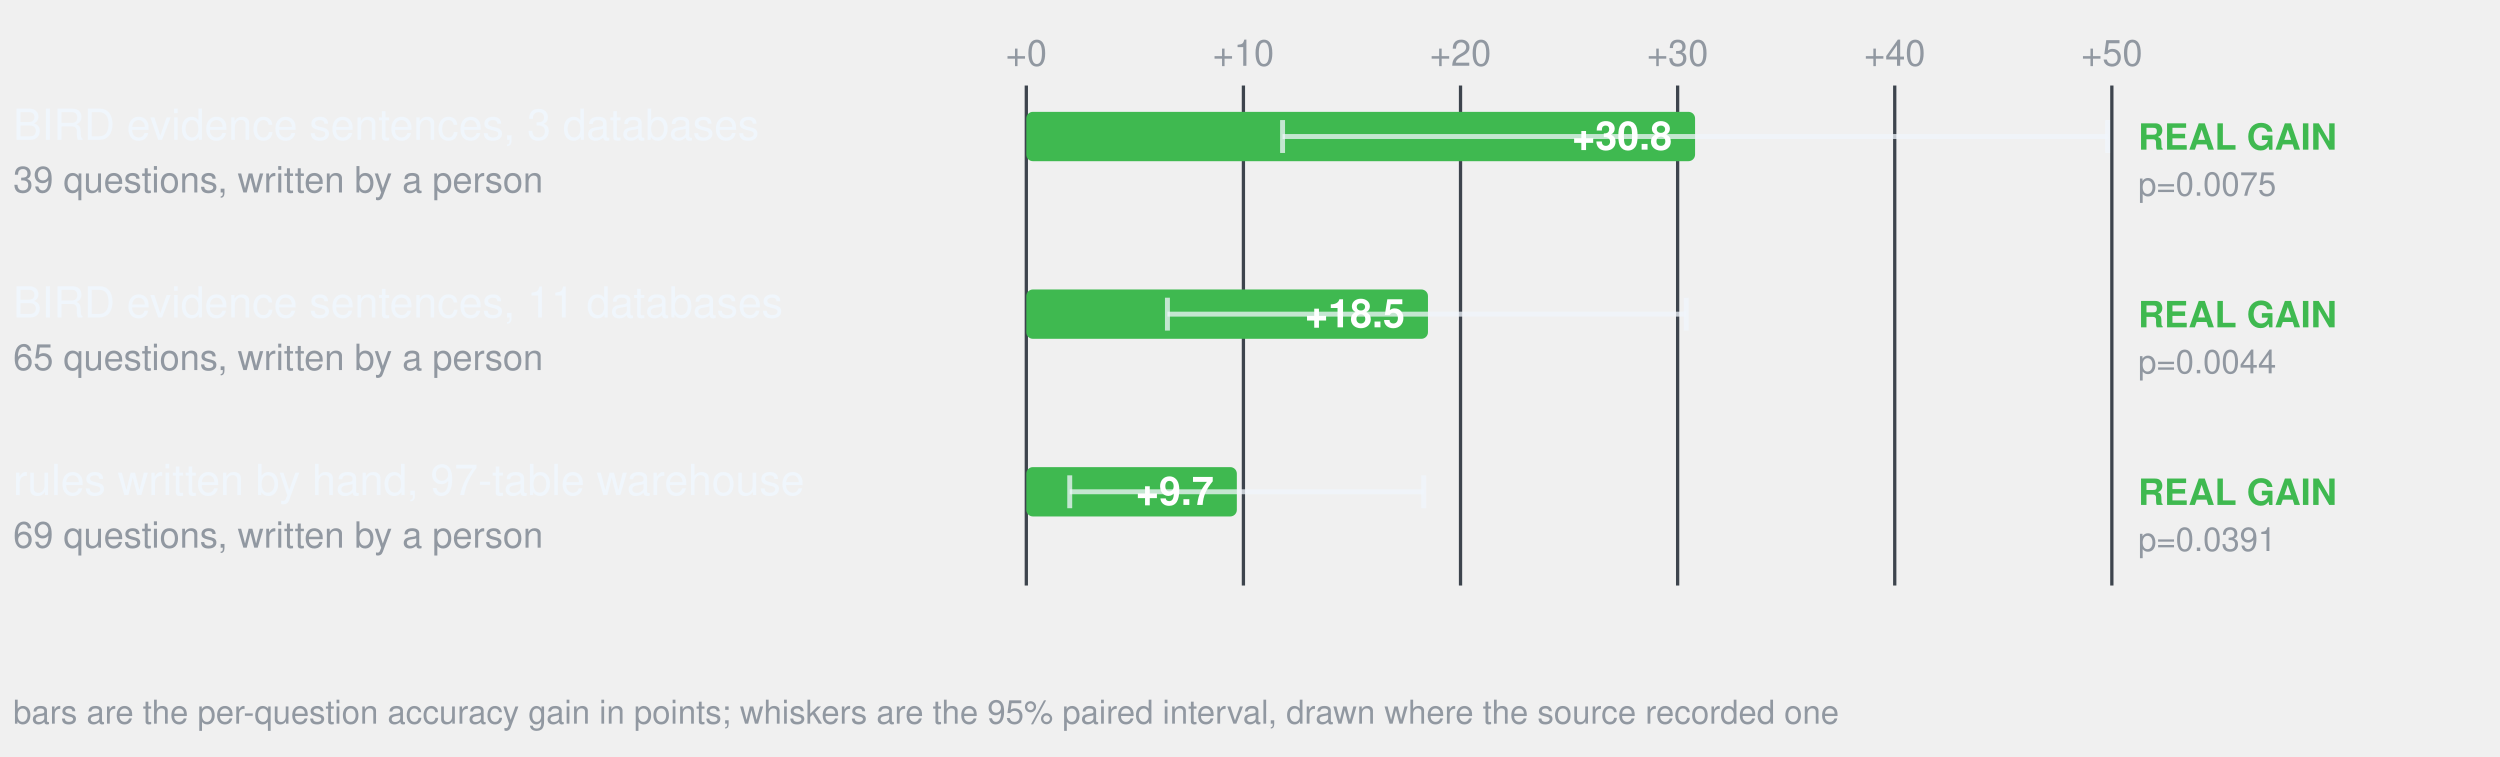
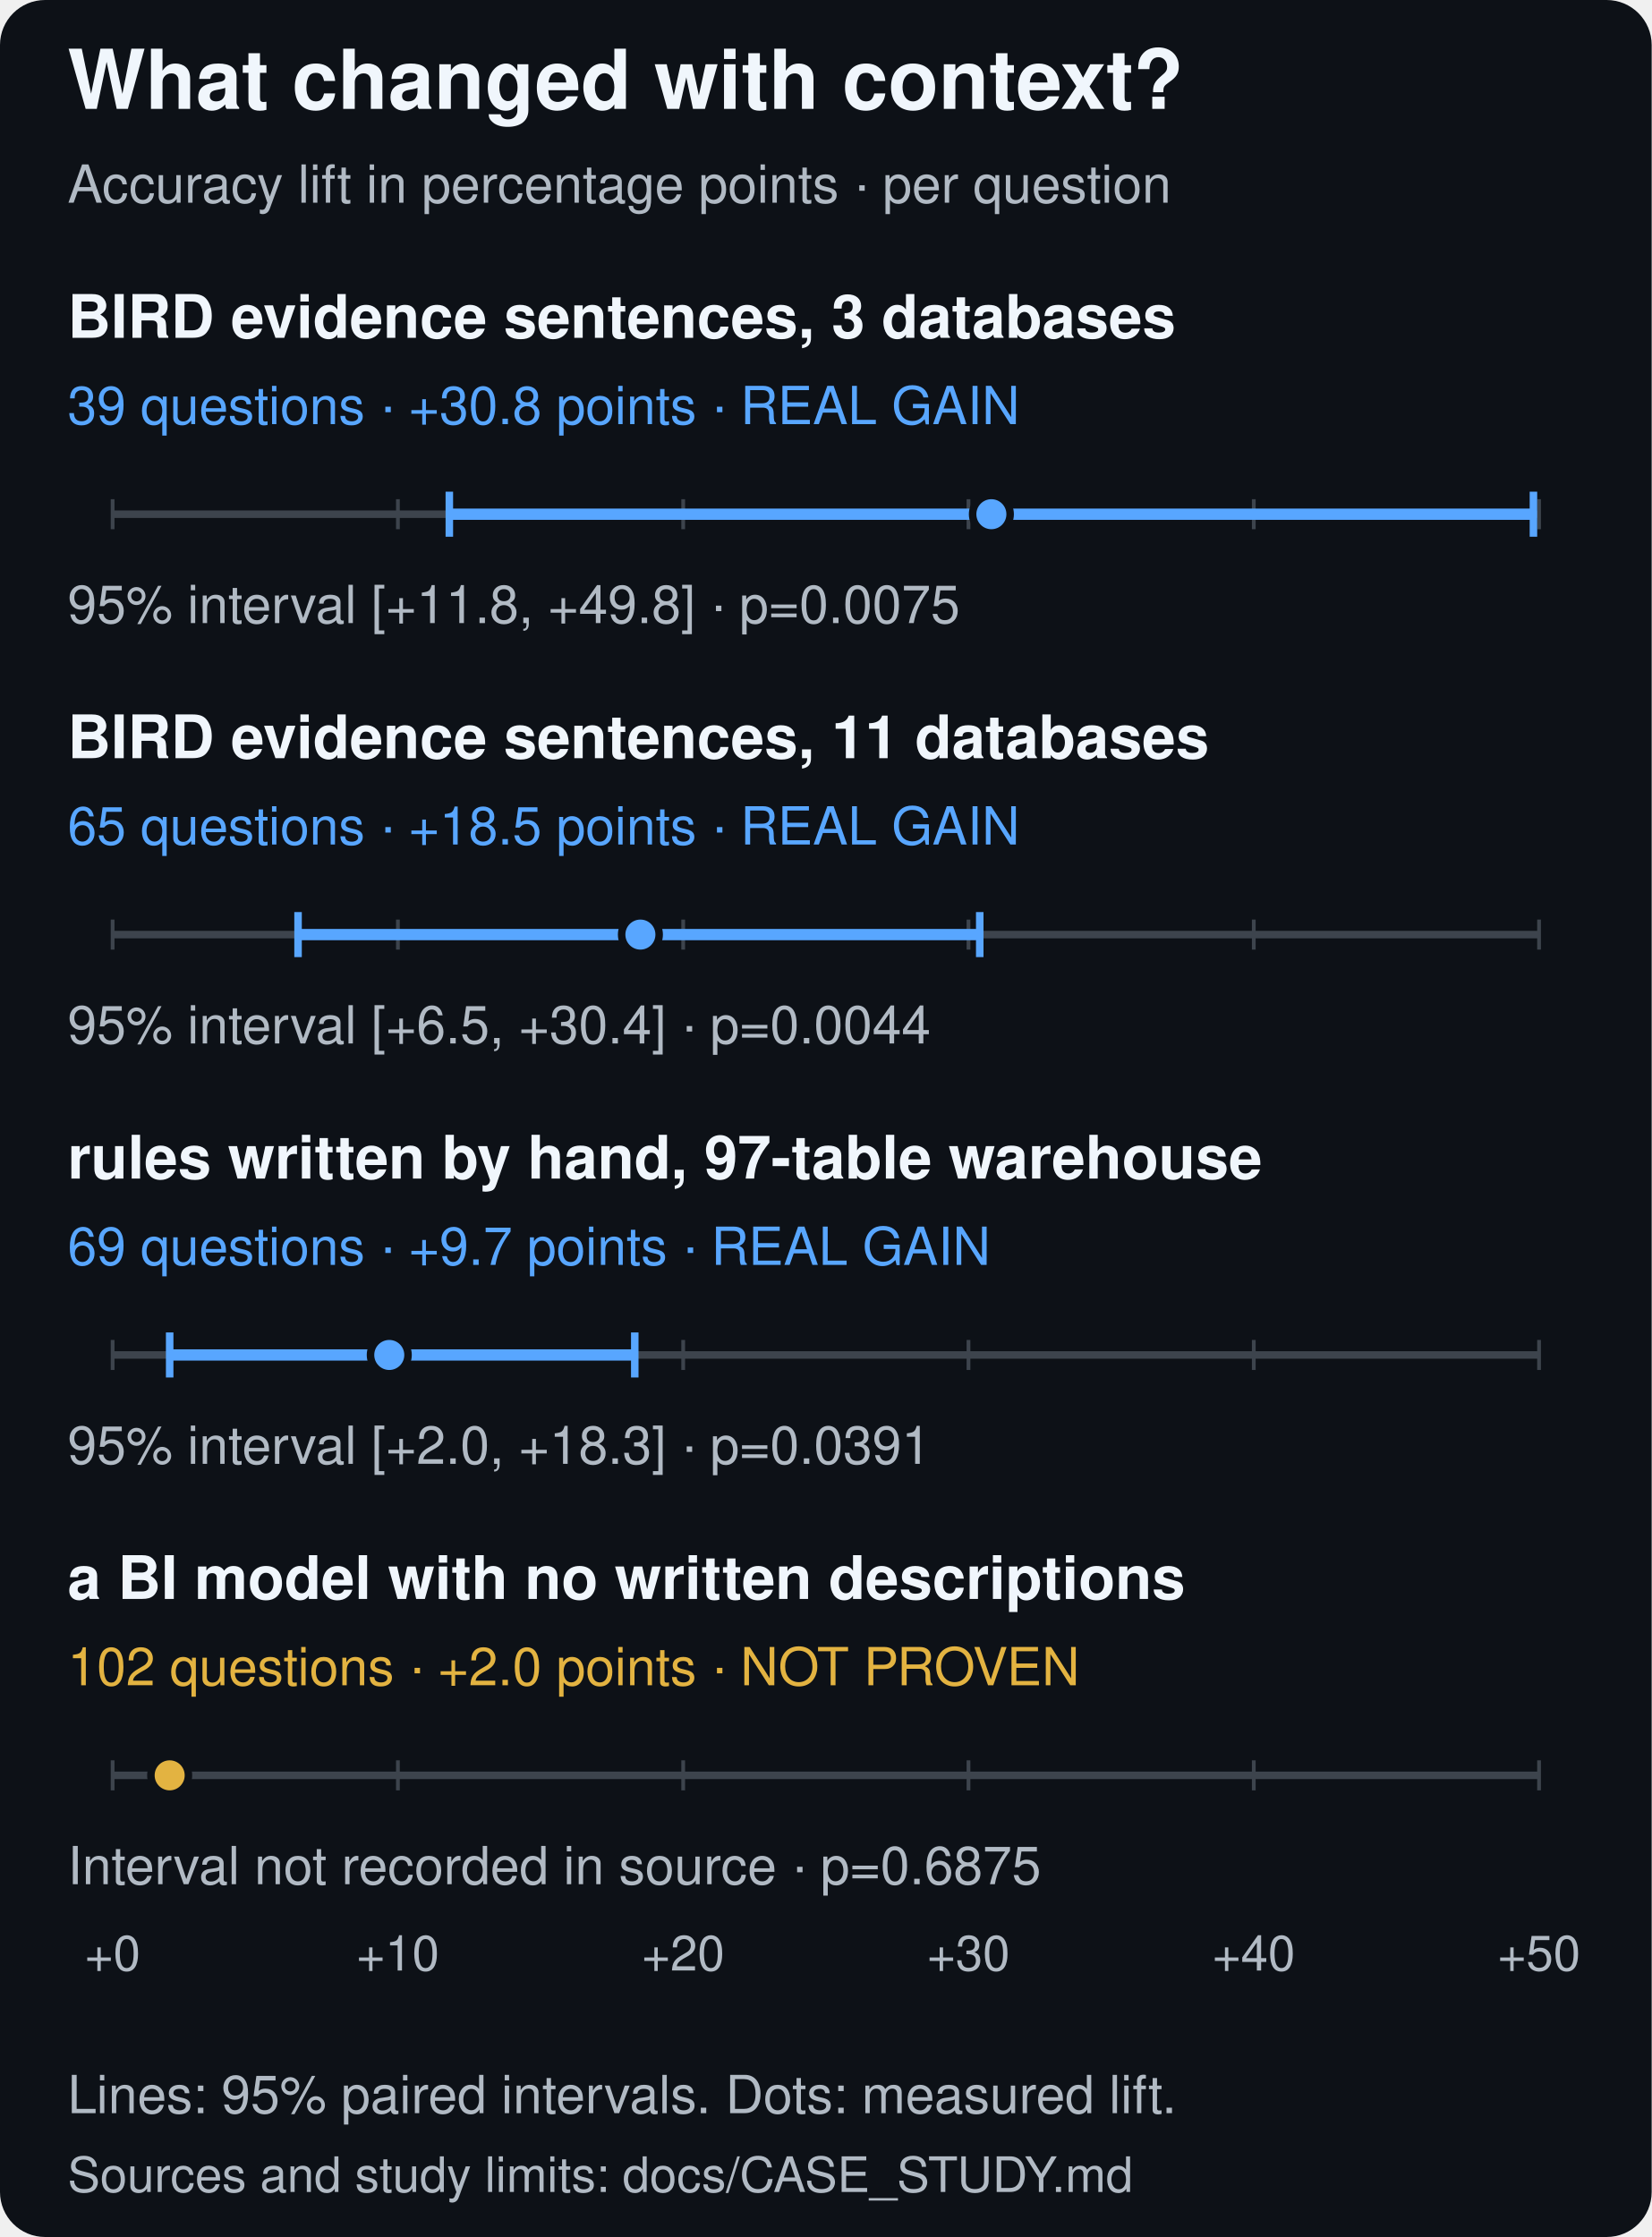
- <svg xmlns="http://www.w3.org/2000/svg" width="760" height="230" viewBox="0 0 760 230" font-family="-apple-system, BlinkMacSystemFont, 'Segoe UI', Helvetica, Arial, sans-serif" role="img" aria-label="Accuracy gain from written business context, four measured runs.">
-   <line x1="312.0" y1="26" x2="312.0" y2="178" stroke="#3d444d" stroke-width="1" />
-   <text x="312.0" y="20" fill="#9198a1" font-size="11" text-anchor="middle">+0</text>
-   <line x1="378.0" y1="26" x2="378.0" y2="178" stroke="#3d444d" stroke-width="1" />
-   <text x="378.0" y="20" fill="#9198a1" font-size="11" text-anchor="middle">+10</text>
-   <line x1="444.0" y1="26" x2="444.0" y2="178" stroke="#3d444d" stroke-width="1" />
-   <text x="444.0" y="20" fill="#9198a1" font-size="11" text-anchor="middle">+20</text>
-   <line x1="510.0" y1="26" x2="510.0" y2="178" stroke="#3d444d" stroke-width="1" />
-   <text x="510.0" y="20" fill="#9198a1" font-size="11" text-anchor="middle">+30</text>
-   <line x1="576.0" y1="26" x2="576.0" y2="178" stroke="#3d444d" stroke-width="1" />
-   <text x="576.0" y="20" fill="#9198a1" font-size="11" text-anchor="middle">+40</text>
-   <line x1="642.0" y1="26" x2="642.0" y2="178" stroke="#3d444d" stroke-width="1" />
-   <text x="642.0" y="20" fill="#9198a1" font-size="11" text-anchor="middle">+50</text>
-   <text x="4" y="42.5" fill="#f0f6fc" font-size="13">BIRD evidence sentences, 3 databases</text>
-   <text x="4" y="58.5" fill="#9198a1" font-size="11">39 questions, written by a person</text>
-   <rect x="312" y="34.0" width="203.3" height="15" rx="2" fill="#3fb950" />
-   <line x1="389.9" y1="41.5" x2="640.7" y2="41.5" stroke="#f0f6fc" stroke-width="1.5" opacity="0.75" />
-   <line x1="389.9" y1="36.5" x2="389.9" y2="46.5" stroke="#f0f6fc" stroke-width="1.5" opacity="0.75" />
-   <line x1="640.7" y1="36.5" x2="640.7" y2="46.5" stroke="#f0f6fc" stroke-width="1.5" opacity="0.75" />
-   <text x="508.3" y="45.5" fill="#ffffff" font-size="12" font-weight="700" text-anchor="end">+30.8</text>
-   <text x="650" y="45.5" fill="#3fb950" font-size="11" font-weight="600">REAL GAIN</text>
-   <text x="650" y="59.5" fill="#9198a1" font-size="10">p=0.0075</text>
-   <text x="4" y="96.5" fill="#f0f6fc" font-size="13">BIRD evidence sentences, 11 databases</text>
-   <text x="4" y="112.5" fill="#9198a1" font-size="11">65 questions, written by a person</text>
-   <rect x="312" y="88.0" width="122.1" height="15" rx="2" fill="#3fb950" />
-   <line x1="354.9" y1="95.5" x2="512.6" y2="95.5" stroke="#f0f6fc" stroke-width="1.5" opacity="0.75" />
-   <line x1="354.9" y1="90.5" x2="354.9" y2="100.5" stroke="#f0f6fc" stroke-width="1.5" opacity="0.75" />
-   <line x1="512.6" y1="90.5" x2="512.6" y2="100.5" stroke="#f0f6fc" stroke-width="1.5" opacity="0.75" />
-   <text x="427.1" y="99.5" fill="#ffffff" font-size="12" font-weight="700" text-anchor="end">+18.5</text>
-   <text x="650" y="99.5" fill="#3fb950" font-size="11" font-weight="600">REAL GAIN</text>
-   <text x="650" y="113.5" fill="#9198a1" font-size="10">p=0.0044</text>
-   <text x="4" y="150.5" fill="#f0f6fc" font-size="13">rules written by hand, 97-table warehouse</text>
-   <text x="4" y="166.5" fill="#9198a1" font-size="11">69 questions, written by a person</text>
-   <rect x="312" y="142.0" width="64.0" height="15" rx="2" fill="#3fb950" />
-   <line x1="325.2" y1="149.5" x2="432.8" y2="149.5" stroke="#f0f6fc" stroke-width="1.5" opacity="0.75" />
-   <line x1="325.2" y1="144.5" x2="325.2" y2="154.5" stroke="#f0f6fc" stroke-width="1.5" opacity="0.75" />
-   <line x1="432.8" y1="144.5" x2="432.8" y2="154.5" stroke="#f0f6fc" stroke-width="1.5" opacity="0.75" />
-   <text x="369.0" y="153.5" fill="#ffffff" font-size="12" font-weight="700" text-anchor="end">+9.7</text>
-   <text x="650" y="153.5" fill="#3fb950" font-size="11" font-weight="600">REAL GAIN</text>
-   <text x="650" y="167.5" fill="#9198a1" font-size="10">p=0.0391</text>
-   <text x="4" y="220" fill="#9198a1" font-size="10">bars are the per-question accuracy gain in points; whiskers are the 95% paired interval, drawn where the source recorded one</text>
+ <svg xmlns="http://www.w3.org/2000/svg" width="440" height="596" viewBox="0 0 440 596" role="img" aria-labelledby="title description" font-family="-apple-system, BlinkMacSystemFont, Segoe UI, Helvetica, Arial, sans-serif">
+   <rect width="440" height="596" rx="12" fill="#0d1117" />
+   <text x="18" y="29" fill="#f0f6fc" font-size="22" font-weight="650">What changed with context?</text>
+   <text x="18" y="54" fill="#b1bac4" font-size="14" font-weight="400">Accuracy lift in percentage points · per question</text>
+   <text x="18" y="90" fill="#f0f6fc" font-size="16" font-weight="600">BIRD evidence sentences, 3 databases</text>
+   <text x="18" y="113" fill="#58a6ff" font-size="14" font-weight="400">39 questions · +30.8 points · REAL GAIN</text>
+   <line x1="30" y1="137" x2="410" y2="137" stroke="#3d444d" stroke-width="2" />
+   <line x1="30.0" y1="133" x2="30.0" y2="141" stroke="#3d444d" />
+   <line x1="106.0" y1="133" x2="106.0" y2="141" stroke="#3d444d" />
+   <line x1="182.0" y1="133" x2="182.0" y2="141" stroke="#3d444d" />
+   <line x1="258.0" y1="133" x2="258.0" y2="141" stroke="#3d444d" />
+   <line x1="334.0" y1="133" x2="334.0" y2="141" stroke="#3d444d" />
+   <line x1="410.0" y1="133" x2="410.0" y2="141" stroke="#3d444d" />
+   <line x1="119.7" y1="137" x2="408.5" y2="137" stroke="#58a6ff" stroke-width="3" />
+   <line x1="119.7" y1="131" x2="119.7" y2="143" stroke="#58a6ff" stroke-width="2" />
+   <line x1="408.5" y1="131" x2="408.5" y2="143" stroke="#58a6ff" stroke-width="2" />
+   <circle cx="264.1" cy="137" r="5" fill="#58a6ff" stroke="#0d1117" stroke-width="2" />
+   <text x="18" y="166" fill="#b1bac4" font-size="14" font-weight="400">95% interval [+11.8, +49.8] · p=0.0075</text>
+   <text x="18" y="202" fill="#f0f6fc" font-size="16" font-weight="600">BIRD evidence sentences, 11 databases</text>
+   <text x="18" y="225" fill="#58a6ff" font-size="14" font-weight="400">65 questions · +18.5 points · REAL GAIN</text>
+   <line x1="30" y1="249" x2="410" y2="249" stroke="#3d444d" stroke-width="2" />
+   <line x1="30.0" y1="245" x2="30.0" y2="253" stroke="#3d444d" />
+   <line x1="106.0" y1="245" x2="106.0" y2="253" stroke="#3d444d" />
+   <line x1="182.0" y1="245" x2="182.0" y2="253" stroke="#3d444d" />
+   <line x1="258.0" y1="245" x2="258.0" y2="253" stroke="#3d444d" />
+   <line x1="334.0" y1="245" x2="334.0" y2="253" stroke="#3d444d" />
+   <line x1="410.0" y1="245" x2="410.0" y2="253" stroke="#3d444d" />
+   <line x1="79.4" y1="249" x2="261.0" y2="249" stroke="#58a6ff" stroke-width="3" />
+   <line x1="79.4" y1="243" x2="79.4" y2="255" stroke="#58a6ff" stroke-width="2" />
+   <line x1="261.0" y1="243" x2="261.0" y2="255" stroke="#58a6ff" stroke-width="2" />
+   <circle cx="170.6" cy="249" r="5" fill="#58a6ff" stroke="#0d1117" stroke-width="2" />
+   <text x="18" y="278" fill="#b1bac4" font-size="14" font-weight="400">95% interval [+6.5, +30.4] · p=0.0044</text>
+   <text x="18" y="314" fill="#f0f6fc" font-size="16" font-weight="600">rules written by hand, 97-table warehouse</text>
+   <text x="18" y="337" fill="#58a6ff" font-size="14" font-weight="400">69 questions · +9.7 points · REAL GAIN</text>
+   <line x1="30" y1="361" x2="410" y2="361" stroke="#3d444d" stroke-width="2" />
+   <line x1="30.0" y1="357" x2="30.0" y2="365" stroke="#3d444d" />
+   <line x1="106.0" y1="357" x2="106.0" y2="365" stroke="#3d444d" />
+   <line x1="182.0" y1="357" x2="182.0" y2="365" stroke="#3d444d" />
+   <line x1="258.0" y1="357" x2="258.0" y2="365" stroke="#3d444d" />
+   <line x1="334.0" y1="357" x2="334.0" y2="365" stroke="#3d444d" />
+   <line x1="410.0" y1="357" x2="410.0" y2="365" stroke="#3d444d" />
+   <line x1="45.2" y1="361" x2="169.1" y2="361" stroke="#58a6ff" stroke-width="3" />
+   <line x1="45.2" y1="355" x2="45.2" y2="367" stroke="#58a6ff" stroke-width="2" />
+   <line x1="169.1" y1="355" x2="169.1" y2="367" stroke="#58a6ff" stroke-width="2" />
+   <circle cx="103.7" cy="361" r="5" fill="#58a6ff" stroke="#0d1117" stroke-width="2" />
+   <text x="18" y="390" fill="#b1bac4" font-size="14" font-weight="400">95% interval [+2.0, +18.3] · p=0.0391</text>
+   <text x="18" y="426" fill="#f0f6fc" font-size="16" font-weight="600">a BI model with no written descriptions</text>
+   <text x="18" y="449" fill="#e3b341" font-size="14" font-weight="400">102 questions · +2.0 points · NOT PROVEN</text>
+   <line x1="30" y1="473" x2="410" y2="473" stroke="#3d444d" stroke-width="2" />
+   <line x1="30.0" y1="469" x2="30.0" y2="477" stroke="#3d444d" />
+   <line x1="106.0" y1="469" x2="106.0" y2="477" stroke="#3d444d" />
+   <line x1="182.0" y1="469" x2="182.0" y2="477" stroke="#3d444d" />
+   <line x1="258.0" y1="469" x2="258.0" y2="477" stroke="#3d444d" />
+   <line x1="334.0" y1="469" x2="334.0" y2="477" stroke="#3d444d" />
+   <line x1="410.0" y1="469" x2="410.0" y2="477" stroke="#3d444d" />
+   <circle cx="45.2" cy="473" r="5" fill="#e3b341" stroke="#0d1117" stroke-width="2" />
+   <text x="18" y="502" fill="#b1bac4" font-size="14" font-weight="400">Interval not recorded in source · p=0.6875</text>
+   <text x="30.0" y="525" text-anchor="middle" fill="#b1bac4" font-size="13">+0</text>
+   <text x="106.0" y="525" text-anchor="middle" fill="#b1bac4" font-size="13">+10</text>
+   <text x="182.0" y="525" text-anchor="middle" fill="#b1bac4" font-size="13">+20</text>
+   <text x="258.0" y="525" text-anchor="middle" fill="#b1bac4" font-size="13">+30</text>
+   <text x="334.0" y="525" text-anchor="middle" fill="#b1bac4" font-size="13">+40</text>
+   <text x="410.0" y="525" text-anchor="middle" fill="#b1bac4" font-size="13">+50</text>
+   <text x="18" y="563" fill="#b1bac4" font-size="14" font-weight="400">Lines: 95% paired intervals. Dots: measured lift.</text>
+   <text x="18" y="584" fill="#b1bac4" font-size="13" font-weight="400">Sources and study limits: docs/CASE_STUDY.md</text>
</svg>
